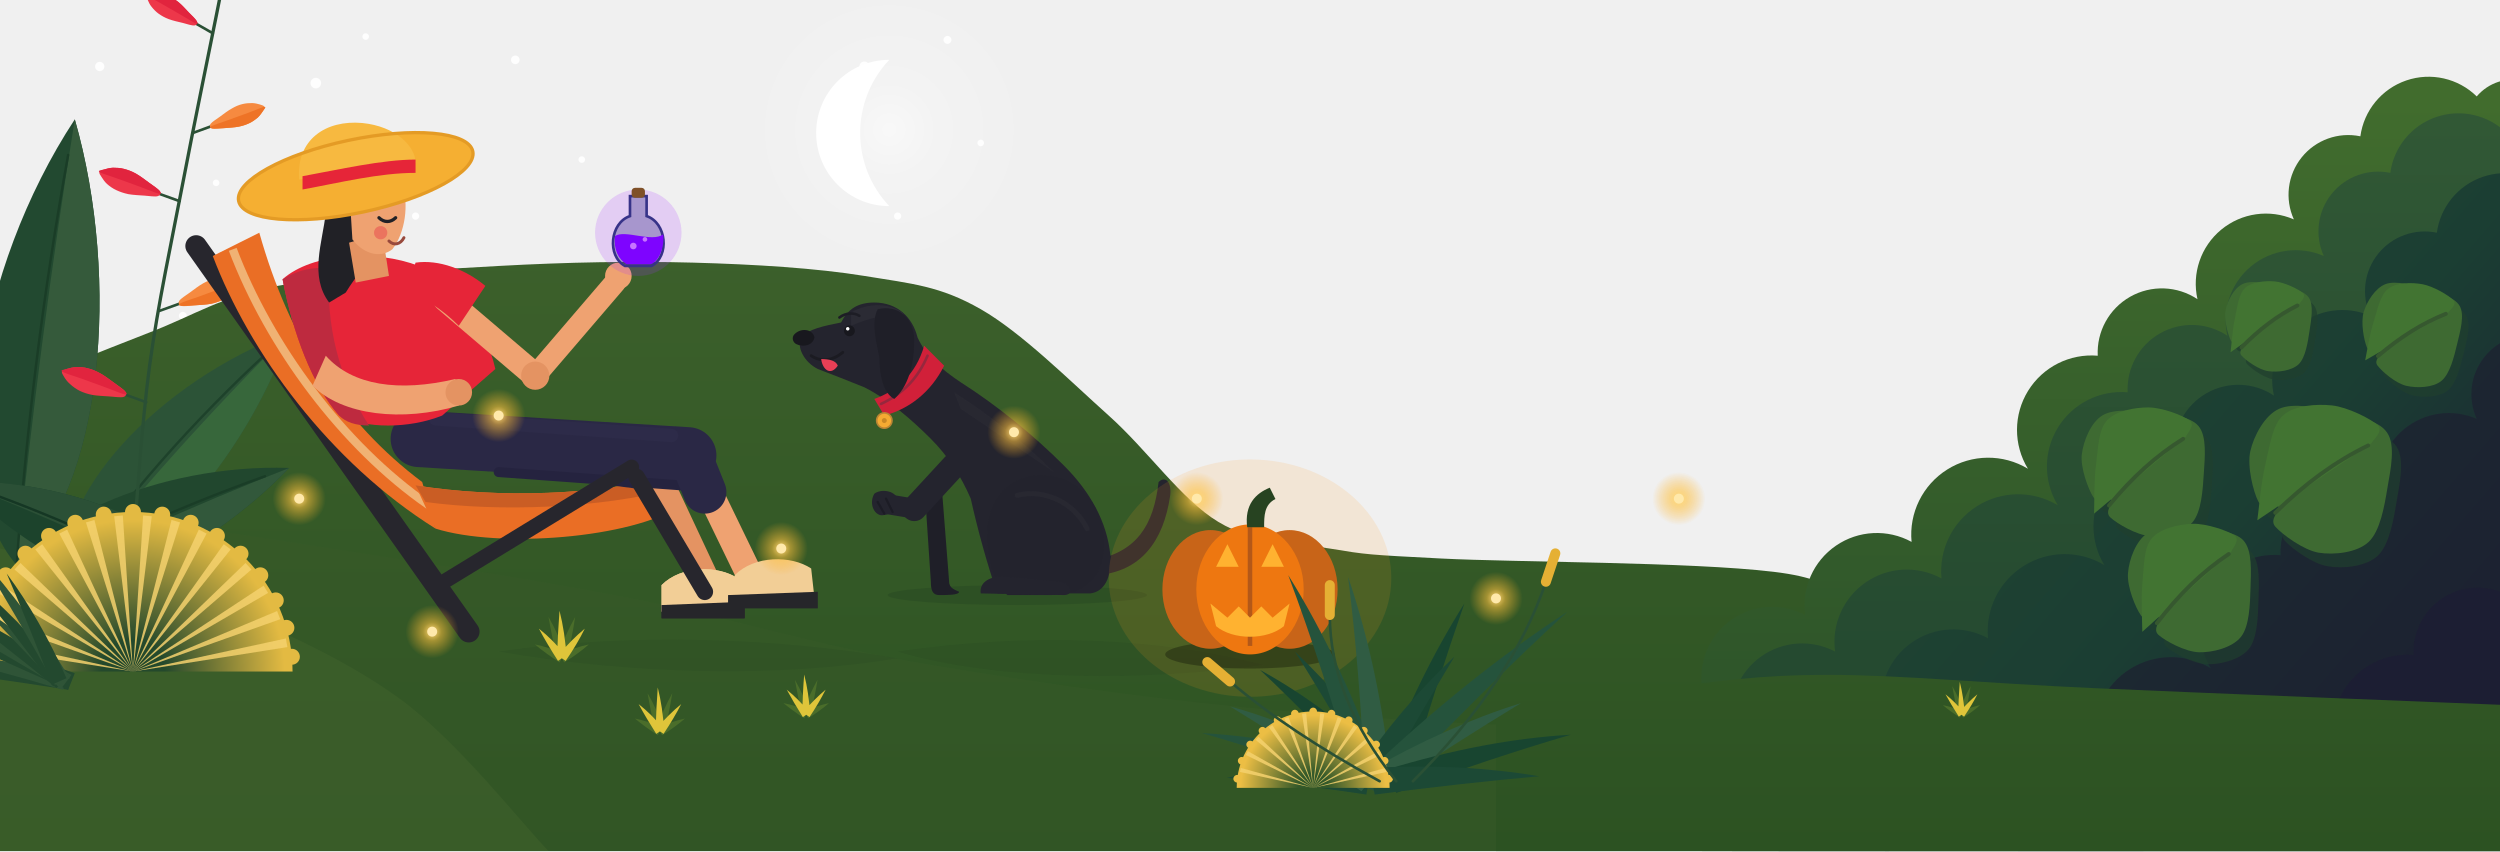
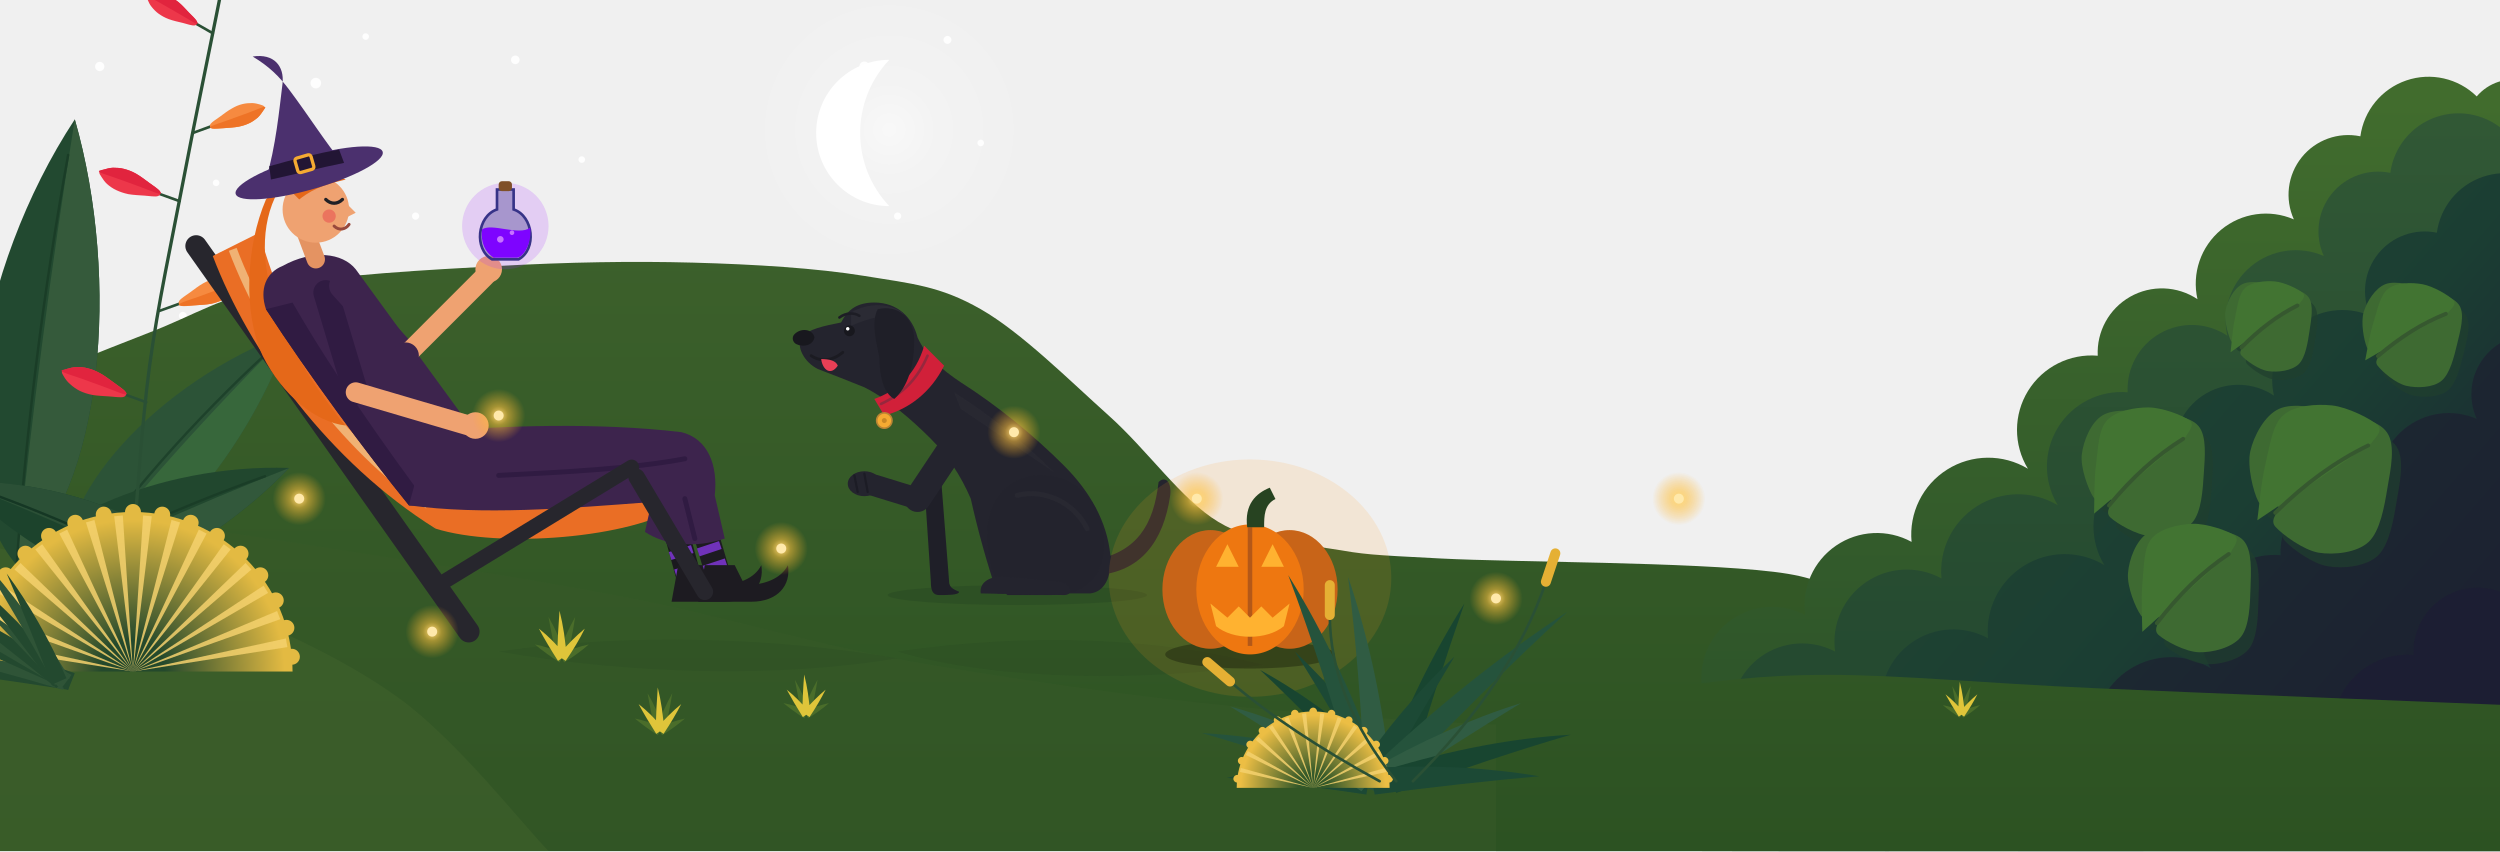
<svg xmlns="http://www.w3.org/2000/svg" viewBox="0 0 1504 512" width="1504" height="512" preserveAspectRatio="xMidYMid slice">
  <defs>
    <radialGradient id="wmoonglow" cx="0.5" cy="0.5" r="0.5">
      <stop offset="0" stop-color="#ffffff" stop-opacity="0.55" />
      <stop offset="0.35" stop-color="#ffffff" stop-opacity="0.2" />
      <stop offset="1" stop-color="#ffffff" stop-opacity="0" />
    </radialGradient>
    <linearGradient id="wg1" x1="0" y1="150" x2="0" y2="512" gradientUnits="userSpaceOnUse">
      <stop offset="0" stop-color="#3c602b" />
      <stop offset="1" stop-color="#2c5222" />
    </linearGradient>
    <linearGradient id="wb0" x1="0" y1="60" x2="0" y2="420" gradientUnits="userSpaceOnUse">
      <stop offset="0" stop-color="#416c2d" />
      <stop offset="1" stop-color="#2e552a" />
    </linearGradient>
    <linearGradient id="wb1" x1="0" y1="70" x2="0" y2="420" gradientUnits="userSpaceOnUse">
      <stop offset="0" stop-color="#315835" />
      <stop offset="1" stop-color="#244930" />
    </linearGradient>
    <linearGradient id="wb2" x1="1100" y1="100" x2="1504" y2="450" gradientUnits="userSpaceOnUse">
      <stop offset="0" stop-color="#244930" />
      <stop offset="0.6" stop-color="#1b3e33" />
      <stop offset="1" stop-color="#1c1d33" />
    </linearGradient>
    <radialGradient id="fn1" cx="80" cy="404" r="96" gradientUnits="userSpaceOnUse">
      <stop offset=".2" stop-color="#24492c" />
      <stop offset=".95" stop-color="#e3ba42" />
    </radialGradient>
    <radialGradient id="fn2" cx="790" cy="474" r="46" gradientUnits="userSpaceOnUse">
      <stop offset=".2" stop-color="#34592a" />
      <stop offset=".95" stop-color="#ecbe44" />
    </radialGradient>
    <radialGradient id="wfirefly" cx="0.5" cy="0.5" r="0.5">
      <stop offset="0" stop-color="#ffdd86" />
      <stop offset="0.35" stop-color="#ffc13e" stop-opacity="0.55" />
      <stop offset="1" stop-color="#ffaf21" stop-opacity="0" />
    </radialGradient>
  </defs>
  <g transform="translate(105-26)">
    <circle cx="430" cy="104" r="84" fill="url(#wmoonglow)" />
    <path d="M430 62A44 44 0 1 0 430 150A64 64 0 0 1 430 62Z" fill="#ffffff" />
  </g>
  <circle cx="60" cy="40" r="2.8" fill="#ffffff" opacity=".9">
    <animate attributeName="opacity" values=".25;1;.25" dur="2.4s" begin="-0.0s" repeatCount="indefinite" />
  </circle>
  <circle cx="130" cy="110" r="2" fill="#ffffff" opacity=".9" />
  <circle cx="190" cy="50" r="3.2" fill="#ffffff" opacity=".9">
    <animate attributeName="opacity" values=".25;1;.25" dur="3.8s" begin="-1.8s" repeatCount="indefinite" />
  </circle>
  <circle cx="250" cy="130" r="2.2" fill="#ffffff" opacity=".9" />
  <circle cx="310" cy="36" r="2.6" fill="#ffffff" opacity=".9">
    <animate attributeName="opacity" values=".25;1;.25" dur="2.4s" begin="-3.6s" repeatCount="indefinite" />
  </circle>
  <circle cx="350" cy="96" r="2" fill="#ffffff" opacity=".9" />
  <circle cx="520" cy="40" r="3" fill="#ffffff" opacity=".9">
    <animate attributeName="opacity" values=".25;1;.25" dur="3.8s" begin="-5.4s" repeatCount="indefinite" />
  </circle>
  <circle cx="540" cy="130" r="2.2" fill="#ffffff" opacity=".9" />
  <circle cx="110" cy="190" r="2.4" fill="#ffffff" opacity=".9">
    <animate attributeName="opacity" values=".25;1;.25" dur="2.4s" begin="-7.2s" repeatCount="indefinite" />
  </circle>
  <circle cx="220" cy="22" r="2" fill="#ffffff" opacity=".9" />
  <circle cx="500" cy="92" r="1.8" fill="#ffffff" opacity=".9">
    <animate attributeName="opacity" values=".25;1;.25" dur="3.8s" begin="-9.0s" repeatCount="indefinite" />
  </circle>
  <circle cx="40" cy="120" r="2.6" fill="#ffffff" opacity=".9" />
  <circle cx="570" cy="24" r="2.4" fill="#ffffff" opacity=".9">
    <animate attributeName="opacity" values=".25;1;.25" dur="2.4s" begin="-10.8s" repeatCount="indefinite" />
  </circle>
  <circle cx="300" cy="172" r="2" fill="#ffffff" opacity=".9" />
  <circle cx="160" cy="160" r="1.8" fill="#ffffff" opacity=".9">
    <animate attributeName="opacity" values=".25;1;.25" dur="3.8s" begin="-12.6s" repeatCount="indefinite" />
  </circle>
  <circle cx="590" cy="86" r="2" fill="#ffffff" opacity=".9" />
  <path d="M0 236C15 230 62.2 210.7 90 200C117.8 189.3 132 178.7 167 172C202 165.3 258.3 162.3 300 160C341.7 157.7 380.3 157 417 158C453.7 159 491.2 161.3 520 166C548.8 170.7 565.5 172 590 186C614.5 200 643.2 228.7 667 250C690.8 271.3 710.8 300.7 733 314C755.2 327.3 777.7 326.3 800 330C822.3 333.7 822.5 333.7 867 336C911.5 338.3 1017 338 1067 344C1117 350 1094.2 364 1167 372C1239.8 380 1447.8 388.7 1504 392L1504 512L0 512Z" fill="url(#wg1)" />
  <path d="M0 330C20 335 80 345 120 360C160 375 205 394.7 240 420C275 445.3 315 496.7 330 512L0 512Z" fill="#47672e" opacity="0.55" />
  <path d="M0 300C33.3 305 136.7 320 200 330C263.3 340 320 348.3 380 360C440 371.7 490 388.3 560 400C630 411.7 710 423.3 800 430C890 436.7 982.7 440 1100 440C1217.3 440 1436.7 431.7 1504 430L1504 512L0 512Z" fill="#375928" opacity="0.45" />
  <path d="M540 392C620 380 700 384 760 400C690 410 600 410 540 392Z" fill="#2d5023" opacity="0.6" />
  <path d="M300 392C380 380 470 384 540 396C470 408 380 406 300 392Z" fill="#2d5023" opacity="0.5" />
  <path d="M1024 512L1024 414A42.6 42.6 0 0 1 1086 370A43.5 43.5 0 0 1 1150 326A46.3 46.3 0 0 1 1220 282A44.8 44.8 0 0 1 1262 214A38.6 38.6 0 0 1 1322 180A42.2 42.2 0 0 1 1380 132A35.9 35.9 0 0 1 1420 82A41.4 41.4 0 0 1 1490 58A28.8 28.8 0 0 1 1540 70L1540 512Z" fill="url(#wb0)" opacity="1" />
  <path d="M1042 512L1042 436A42.6 42.6 0 0 1 1104 392A43.5 43.5 0 0 1 1168 348A46.3 46.3 0 0 1 1238 304A44.8 44.8 0 0 1 1280 236A38.6 38.6 0 0 1 1340 202A42.2 42.2 0 0 1 1398 154A35.9 35.9 0 0 1 1438 104A41.4 41.4 0 0 1 1508 80L1508 512Z" fill="url(#wb1)" opacity="1" />
  <path d="M1070 512L1070 472A42.6 42.6 0 0 1 1132 428A43.5 43.5 0 0 1 1196 384A46.3 46.3 0 0 1 1266 340A44.8 44.8 0 0 1 1308 272A38.6 38.6 0 0 1 1368 238A42.2 42.2 0 0 1 1426 190A35.9 35.9 0 0 1 1466 140A41.4 41.4 0 0 1 1536 116L1536 512Z" fill="url(#wb2)" opacity="1" />
  <path d="M1134 512L1134 534A42.6 42.6 0 0 1 1196 490A43.5 43.5 0 0 1 1260 446A46.3 46.3 0 0 1 1330 402A44.8 44.8 0 0 1 1372 334A38.6 38.6 0 0 1 1432 300A42.2 42.2 0 0 1 1490 252A35.9 35.9 0 0 1 1530 202L1530 512Z" fill="#1d1f31" opacity="0.7" />
  <path d="M1214 512L1214 594A42.6 42.6 0 0 1 1276 550A43.5 43.5 0 0 1 1340 506A46.3 46.3 0 0 1 1410 462A44.8 44.8 0 0 1 1452 394A38.6 38.6 0 0 1 1512 360L1512 512Z" fill="#1c1c33" opacity="0.7" />
  <path d="M1392.3 184C1389.1 179.4 1380.1 178 1373.5 176.6C1366.9 175.3 1357.7 173.5 1352.5 176C1347.3 178.5 1343.5 186 1342.3 191.6C1341.1 197.3 1343.7 206.6 1345.5 209.9C1347.3 213.2 1351.8 210.1 1352.8 211.6C1353.9 213.1 1349.4 216.3 1351.9 219.1C1354.5 221.9 1362.3 227.5 1368 228.3C1373.7 229.2 1382.1 228.2 1386.2 224.1C1390.4 220.1 1391.7 210.9 1392.8 204.2C1393.8 197.5 1395.5 188.6 1392.3 184Z" fill="#203e2d" opacity=".7" />
  <path d="M1388.9 178.9C1385.7 174.4 1376.8 172.9 1370.1 171.6C1363.5 170.3 1354.3 168.4 1349.1 170.9C1343.9 173.4 1340.1 180.9 1338.9 186.6C1337.8 192.3 1340.4 201.5 1342.1 204.9C1343.9 208.2 1348.4 205 1349.5 206.6C1350.6 208.1 1346 211.3 1348.6 214C1351.1 216.8 1358.9 222.5 1364.6 223.3C1370.3 224.1 1378.7 223.1 1382.9 219.1C1387 215.1 1388.4 205.8 1389.4 199.1C1390.4 192.4 1392.1 183.5 1388.9 178.9Z" fill="#3e6a32" />
  <path d="M1341.9 211.9C1342.4 208.4 1343.1 197.7 1344.6 191.2C1346 184.8 1346.7 176.9 1350.7 173.2C1354.7 169.6 1362.7 168.8 1368.5 169.3C1374.3 169.8 1382.9 174 1385.4 176.3C1387.8 178.6 1383.6 181.8 1383.2 183Z" fill="#427432" />
  <path d="M1382.1 183.8Q1364.4 192.7 1348.5 209" fill="none" stroke="#36582f" stroke-width="2.4" stroke-linecap="round" />
  <path d="M1483.6 189.8C1480.4 184.2 1470.3 181.7 1462.9 179.5C1455.4 177.3 1445.2 174.3 1439 176.7C1432.9 179 1427.7 187.2 1425.9 193.5C1424 199.8 1426 210.7 1427.7 214.6C1429.4 218.6 1434.8 215.4 1435.9 217.3C1437 219.1 1431.5 222.3 1434.1 225.7C1436.7 229.1 1445 236.3 1451.5 237.9C1457.9 239.4 1467.5 239 1472.6 234.9C1477.7 230.7 1480.2 220.3 1482.1 212.8C1483.9 205.3 1486.8 195.3 1483.6 189.8Z" fill="#203e2d" opacity=".7" />
  <path d="M1479.7 184C1476.5 178.5 1466.4 176 1459 173.8C1451.6 171.6 1441.4 168.6 1435.2 170.9C1429 173.2 1423.9 181.4 1422 187.7C1420.1 194.1 1422.2 204.9 1423.9 208.9C1425.5 212.8 1431 209.7 1432 211.5C1433.1 213.4 1427.7 216.5 1430.3 219.9C1432.9 223.4 1441.2 230.6 1447.6 232.1C1454 233.6 1463.7 233.3 1468.8 229.1C1473.9 224.9 1476.4 214.5 1478.2 207C1480 199.5 1482.9 189.5 1479.7 184Z" fill="#3e6a32" />
  <path d="M1422.9 216.8C1423.7 212.9 1425.6 200.7 1428 193.6C1430.3 186.4 1431.9 177.4 1436.8 173.7C1441.7 169.9 1450.9 169.8 1457.4 171C1463.9 172.2 1473.4 177.8 1475.9 180.6C1478.5 183.5 1473.3 186.8 1472.8 188Z" fill="#427432" />
  <path d="M1471.4 188.8Q1450.4 197.2 1430.6 214.2" fill="none" stroke="#36582f" stroke-width="2.4" stroke-linecap="round" />
  <path d="M1327.4 263.5C1322.3 257.4 1309.4 256.5 1299.8 255.4C1290.2 254.3 1276.9 252.8 1269.8 257C1262.7 261.2 1258.2 272.4 1257.2 280.6C1256.3 288.8 1261.2 301.7 1264.1 306.2C1267 310.7 1273 305.7 1274.7 307.7C1276.5 309.8 1270.4 314.8 1274.4 318.5C1278.3 322.1 1290.1 329.2 1298.4 329.7C1306.6 330.1 1318.4 327.6 1323.8 321.4C1329.2 315.1 1330 301.8 1330.6 292.2C1331.2 282.5 1332.6 269.6 1327.4 263.5Z" fill="#203e2d" opacity=".7" />
  <path d="M1322.6 256.3C1317.5 250.2 1304.6 249.3 1295 248.2C1285.4 247.1 1272.1 245.6 1265 249.8C1257.9 254 1253.4 265.2 1252.4 273.4C1251.5 281.6 1256.4 294.5 1259.3 299C1262.2 303.5 1268.2 298.5 1269.9 300.5C1271.7 302.6 1265.6 307.6 1269.6 311.3C1273.5 314.9 1285.3 322 1293.6 322.5C1301.8 322.9 1313.6 320.4 1319 314.2C1324.4 307.9 1325.2 294.6 1325.8 285C1326.4 275.3 1327.8 262.4 1322.6 256.3Z" fill="#3e6a32" />
  <path d="M1259.8 309C1260 304 1259.7 288.6 1261 279.3C1262.3 269.9 1262.3 258.6 1267.6 252.9C1272.8 247.2 1284.1 245.1 1292.4 245.1C1300.7 245.1 1313.5 250 1317.3 253C1321 255.9 1315.4 261.1 1315 262.7Z" fill="#427432" />
  <path d="M1313.4 264Q1289.4 278.9 1268.8 304.1" fill="none" stroke="#36582f" stroke-width="2.4" stroke-linecap="round" />
  <path d="M1441.7 268.6C1436.5 260.9 1421.8 258.4 1411 256C1400.1 253.6 1385.1 250.3 1376.5 254.2C1367.9 258.2 1361.4 270.5 1359.3 279.7C1357.2 289 1361.3 304.3 1364.1 309.8C1366.8 315.3 1374.3 310.3 1376.1 312.8C1377.8 315.3 1370.3 320.4 1374.3 325.1C1378.4 329.7 1391.1 339.2 1400.5 340.7C1409.8 342.3 1423.6 340.8 1430.5 334.3C1437.4 327.8 1440 312.7 1441.8 301.7C1443.7 290.8 1446.8 276.2 1441.7 268.6Z" fill="#203e2d" opacity=".7" />
  <path d="M1436.1 260.3C1431 252.6 1416.3 250.1 1405.4 247.7C1394.6 245.3 1379.6 242 1371 246C1362.4 249.9 1355.9 262.2 1353.8 271.4C1351.7 280.7 1355.7 296 1358.5 301.5C1361.3 307 1368.8 302 1370.5 304.5C1372.3 307.1 1364.8 312.1 1368.8 316.8C1372.9 321.4 1385.6 330.9 1394.9 332.5C1404.3 334 1418.1 332.5 1425 326C1431.9 319.5 1434.5 304.4 1436.3 293.4C1438.2 282.5 1441.3 267.9 1436.1 260.3Z" fill="#3e6a32" />
  <path d="M1358 313C1358.8 307.4 1360.3 289.7 1362.9 279.2C1365.5 268.6 1366.9 255.7 1373.6 249.8C1380.2 243.9 1393.4 242.9 1402.9 243.9C1412.3 244.9 1426.4 252 1430.4 255.8C1434.3 259.6 1427.2 264.9 1426.6 266.7Z" fill="#427432" />
  <path d="M1424.7 268Q1395.4 282.2 1368.8 308.5" fill="none" stroke="#36582f" stroke-width="2.4" stroke-linecap="round" />
  <path d="M1354.5 332.4C1349.2 326.5 1336.2 326 1326.6 325.3C1316.9 324.6 1303.6 323.5 1296.7 328C1289.8 332.4 1285.6 343.8 1285 352C1284.3 360.2 1289.6 372.9 1292.7 377.3C1295.8 381.8 1301.6 376.5 1303.4 378.5C1305.2 380.5 1299.3 385.7 1303.4 389.2C1307.5 392.8 1319.5 399.4 1327.8 399.6C1336 399.8 1347.8 396.8 1352.9 390.4C1358.1 384 1358.4 370.6 1358.7 361C1359 351.3 1359.9 338.4 1354.5 332.4Z" fill="#203e2d" opacity=".7" />
  <path d="M1349.7 325.2C1344.4 319.3 1331.4 318.8 1321.8 318.1C1312.1 317.4 1298.8 316.3 1291.9 320.8C1285 325.2 1280.8 336.6 1280.2 344.8C1279.5 353 1284.8 365.7 1287.9 370.1C1291 374.6 1296.8 369.3 1298.6 371.3C1300.4 373.3 1294.5 378.5 1298.6 382C1302.7 385.6 1314.7 392.2 1323 392.4C1331.2 392.6 1343 389.6 1348.1 383.2C1353.3 376.8 1353.6 363.4 1353.9 353.8C1354.2 344.1 1355.1 331.2 1349.7 325.2Z" fill="#3e6a32" />
  <path d="M1288.8 380.1C1288.8 375.1 1288 359.8 1288.9 350.4C1289.9 341 1289.5 329.6 1294.6 323.8C1299.6 317.9 1310.8 315.4 1319.1 315.1C1327.4 314.9 1340.4 319.3 1344.2 322.1C1348.1 324.9 1342.6 330.3 1342.3 331.9Z" fill="#427432" />
  <path d="M1340.8 333.3Q1317.3 349 1297.6 374.9" fill="none" stroke="#36582f" stroke-width="2.4" stroke-linecap="round" />
  <path d="M900 430C916.7 427.3 966.7 418 1000 414C1033.3 410 1056.7 406 1100 406C1143.3 406 1192.7 411 1260 414C1327.3 417 1463.3 422.3 1504 424L1504 512L900 512Z" fill="url(#wg1)" />
  <g class="an-sway" style="transform-origin:60px 360px;--a:1.2deg;--d:6.2s;--dl:-1s">
    <path d="M10 340C62.1 294.9 72.7 168.5 45 71.8C-14.5 162.4-34.3 288.2 10 340Z" fill="#224930" />
    <path d="M10 340C62.1 294.9 72.7 168.5 45 71.8Q23.5 205.6 10 340Z" fill="#355a3b" />
    <path d="M10 340Q18.7 216.1 41 93.2" fill="none" stroke="#1a3d27" stroke-width="1.5" stroke-linecap="round" />
    <path d="M40 350C92.2 342.6 150.9 268.9 174.4 199.9C94.9 229.7 30.3 299.3 40 350Z" fill="#2c5337" />
    <path d="M40 350C92.2 342.6 150.9 268.9 174.4 199.9Q102.3 271.5 40 350Z" fill="#37673b" />
    <path d="M40 350Q92.8 274.6 162.2 210.9" fill="none" stroke="#1e422b" stroke-width="1.5" stroke-linecap="round" />
    <path d="M0 360C46.7 372.5 126.2 331.5 174 281.5C95.8 278.9 13.1 314.3 0 360Z" fill="#21472e" />
    <path d="M0 360C46.7 372.5 126.2 331.5 174 281.5Q84.6 316.6 0 360Z" fill="#32583b" />
    <path d="M0 360Q75.7 316.3 159.4 286.5" fill="none" stroke="#1a3d27" stroke-width="1.5" stroke-linecap="round" />
    <path d="M130 360C117.9 319.7 44 287.9-25.7 289.7C17.4 334 88.5 370.6 130 360Z" fill="#1c432c" />
    <path d="M130 360C117.9 319.7 44 287.9-25.7 289.7Q54.3 321.2 130 360Z" fill="#2b5036" />
    <path d="M130 360Q62.3 320.9-12.6 294.3" fill="none" stroke="#153724" stroke-width="1.5" stroke-linecap="round" />
  </g>
  <g class="an-sway" style="transform-origin:80px 330px;--a:1.8deg;--d:5s;--dl:-2s">
    <path d="M80 330C81.7 311.7 85 256.7 90 220C95 183.3 103.3 145 110 110C116.7 75 125 35 130 10C135-15 138.3-31.7 140-40" fill="none" stroke="#2a5035" stroke-width="2" stroke-linecap="round" />
    <path d="M88 242L74.8 237.2" stroke="#2a5035" stroke-width="1.6" stroke-linecap="round" />
    <path d="M75.4 235.6C74.5 234.2 71.3 232.3 68.8 230.4C66.3 228.6 62.9 226 60.3 224.6C57.6 223.1 55.3 222.2 52.9 221.6C50.5 220.9 48 220.8 45.9 220.9C43.8 220.9 41.8 221.5 40.4 221.9C39 222.4 37.6 222.7 37.3 223.5C37 224.3 37.8 225.5 38.6 226.8C39.4 228.1 40.6 229.8 42.2 231.1C43.7 232.5 45.7 234 47.9 235.1C50.2 236.2 52.6 237 55.6 237.6C58.5 238.1 62.7 238.3 65.8 238.5C69 238.7 72.7 239.3 74.3 238.8C75.9 238.3 76.3 237 75.4 235.6Z" fill="#ed374a" />
    <path d="M75.4 235.6C74.4 234.5 71.3 232.3 68.8 230.4C66.3 228.6 62.9 226 60.3 224.6C57.6 223.1 55.3 222.2 52.9 221.6C50.5 220.9 48 220.8 45.9 220.9C43.8 220.9 41.8 221.5 40.4 221.9C39 222.4 35.9 222.6 37.3 223.5C38.6 224.5 44.1 226 48.5 227.6C52.9 229.2 59.2 231.5 63.6 233.1C68 234.7 72.9 236.8 74.8 237.2C76.8 237.6 76.4 236.7 75.4 235.6Z" fill="#e1243e" />
    <path d="M96 187L108.5 182.5" stroke="#2a5035" stroke-width="1.6" stroke-linecap="round" />
    <path d="M109.1 184C110.6 184.5 114.1 183.9 117 183.7C120 183.5 124 183.3 126.8 182.8C129.6 182.2 131.9 181.4 134 180.4C136.2 179.4 138.1 178 139.6 176.7C141 175.4 142.1 173.8 142.9 172.5C143.7 171.3 144.5 170.2 144.2 169.5C143.9 168.7 142.6 168.3 141.2 167.9C139.9 167.5 138 167 136 166.9C134 166.9 131.6 167 129.4 167.6C127.1 168.2 124.8 169 122.3 170.4C119.8 171.8 116.6 174.2 114.2 176C111.8 177.7 108.8 179.6 107.9 180.9C107.1 182.2 107.5 183.5 109.1 184Z" fill="#f68a40" />
    <path d="M109.1 184C110.5 184.2 114.1 183.9 117 183.7C120 183.5 124 183.3 126.8 182.8C129.6 182.2 131.9 181.4 134 180.4C136.2 179.4 138.1 178 139.6 176.7C141 175.4 142.1 173.8 142.9 172.5C143.7 171.3 145.8 169.3 144.2 169.5C142.6 169.6 137.7 171.8 133.5 173.4C129.3 174.9 123.4 177 119.2 178.6C115 180.1 110.2 181.5 108.5 182.5C106.8 183.4 107.6 183.8 109.1 184Z" fill="#ee7326" />
    <path d="M108 121L95.5 116.5" stroke="#2a5035" stroke-width="1.6" stroke-linecap="round" />
    <path d="M96.1 114.9C95.2 113.6 92.2 111.7 89.8 110C87.4 108.2 84.2 105.8 81.7 104.4C79.2 103 76.9 102.2 74.6 101.6C72.4 101 70 100.9 68 100.9C66 101 64.1 101.5 62.8 101.9C61.4 102.3 60.1 102.7 59.8 103.5C59.5 104.2 60.3 105.3 61.1 106.5C61.9 107.8 63 109.4 64.4 110.7C65.9 112 67.8 113.4 70 114.4C72.1 115.4 74.4 116.2 77.2 116.8C80 117.3 84 117.5 87 117.7C89.9 117.9 93.4 118.5 94.9 118C96.5 117.5 96.9 116.2 96.1 114.9Z" fill="#ed374a" />
    <path d="M96.1 114.9C95.1 113.8 92.2 111.7 89.8 110C87.4 108.2 84.2 105.8 81.7 104.4C79.2 103 76.9 102.2 74.6 101.6C72.4 101 70 100.9 68 100.9C66 101 64.1 101.5 62.8 101.9C61.4 102.3 58.5 102.5 59.8 103.5C61.1 104.4 66.3 105.8 70.5 107.4C74.7 108.9 80.6 111 84.8 112.6C89 114.1 93.6 116.1 95.5 116.5C97.4 116.8 97 116 96.1 114.9Z" fill="#e1243e" />
    <path d="M116 80L127.2 75.9" stroke="#2a5035" stroke-width="1.6" stroke-linecap="round" />
    <path d="M127.7 77.3C129 77.7 132.2 77.2 134.8 77.1C137.5 76.9 141 76.7 143.6 76.2C146.1 75.7 148.1 75 150 74.1C151.9 73.2 153.7 71.9 155 70.8C156.3 69.6 157.3 68.1 158 67.1C158.7 66 159.4 65 159.1 64.3C158.9 63.6 157.7 63.3 156.5 62.9C155.2 62.5 153.6 62.1 151.8 62C150 62 147.9 62.1 145.9 62.6C143.8 63.1 141.8 63.9 139.6 65.2C137.3 66.4 134.5 68.6 132.3 70.2C130.2 71.7 127.5 73.4 126.7 74.5C125.9 75.7 126.3 76.9 127.7 77.3Z" fill="#f68a40" />
    <path d="M127.7 77.3C129 77.5 132.2 77.2 134.8 77.1C137.5 76.9 141 76.7 143.6 76.2C146.1 75.7 148.1 75 150 74.1C151.9 73.2 153.7 71.9 155 70.8C156.3 69.6 157.3 68.1 158 67.1C158.7 66 160.5 64.2 159.1 64.3C157.7 64.4 153.3 66.4 149.5 67.8C145.8 69.1 140.5 71.1 136.8 72.4C133 73.8 128.7 75.1 127.2 75.9C125.7 76.7 126.4 77.1 127.7 77.3Z" fill="#ee7326" />
    <path d="M128 20L117.7 14.1" stroke="#2a5035" stroke-width="1.6" stroke-linecap="round" />
    <path d="M118.4 12.8C117.9 11.5 115.5 9.4 113.6 7.5C111.8 5.6 109.4 2.9 107.4 1.3C105.4-.3 103.5-1.4 101.6-2.3C99.7-3.2 97.6-3.7 95.9-3.9C94.1-4.2 92.4-4 91.1-3.8C89.8-3.7 88.6-3.6 88.2-2.9C87.9-2.3 88.4-1.2 88.9-0C89.4 1.2 90.1 2.8 91.2 4.1C92.3 5.5 93.8 7.1 95.5 8.3C97.2 9.5 99.1 10.6 101.5 11.5C103.9 12.4 107.4 13.2 110 13.8C112.5 14.5 115.6 15.5 117 15.3C118.4 15.1 119 14.1 118.4 12.8Z" fill="#ed374a" />
    <path d="M118.4 12.8C117.8 11.7 115.5 9.4 113.6 7.5C111.8 5.6 109.4 2.9 107.4 1.3C105.4-.3 103.5-1.4 101.6-2.3C99.7-3.2 97.6-3.7 95.9-3.9C94.1-4.2 92.4-4 91.1-3.8C89.8-3.7 87.3-3.9 88.2-2.9C89.2-2 93.6 .2 97.1 2.2C100.5 4.1 105.4 7 108.9 9C112.3 10.9 116.1 13.4 117.7 14.1C119.3 14.7 119.1 13.9 118.4 12.8Z" fill="#e1243e" />
    <path d="M133-5L141-11.7" stroke="#2a5035" stroke-width="1.6" stroke-linecap="round" />
    <path d="M141.9-10.8C143.1-10.8 145.6-12.2 147.7-13.1C149.9-14.1 152.8-15.3 154.7-16.5C156.7-17.6 158.2-18.8 159.5-20.1C160.8-21.5 161.8-23 162.5-24.4C163.3-25.8 163.6-27.3 163.9-28.4C164.1-29.5 164.4-30.5 164-31C163.6-31.5 162.5-31.4 161.4-31.4C160.3-31.3 158.7-31.2 157.3-30.7C155.8-30.2 154-29.5 152.5-28.4C151-27.4 149.5-26.1 148.1-24.4C146.6-22.7 144.9-20 143.6-18.1C142.3-16.1 140.5-14 140.2-12.7C139.9-11.5 140.6-10.7 141.9-10.8Z" fill="#ed374a" />
    <path d="M141.9-10.8C143-11 145.6-12.2 147.7-13.1C149.9-14.1 152.8-15.3 154.7-16.5C156.7-17.6 158.2-18.8 159.5-20.1C160.8-21.5 161.8-23 162.5-24.4C163.3-25.8 163.6-27.3 163.9-28.4C164.1-29.5 165.2-31.6 164-31C162.9-30.5 159.8-27.5 157.1-25.2C154.4-23 150.6-19.8 147.9-17.5C145.3-15.3 142.1-12.9 141-11.7C140-10.6 140.8-10.5 141.9-10.8Z" fill="#e1243e" />
    <path d="M138-30L136.3-39.7" stroke="#2a5035" stroke-width="1.6" stroke-linecap="round" />
    <path d="M137.5-39.9C138-40.9 138.1-43.5 138.3-45.7C138.5-47.9 138.9-50.8 138.9-52.9C138.8-55 138.6-56.8 138.1-58.4C137.6-60.1 136.8-61.7 136.1-62.9C135.3-64.2 134.3-65.2 133.5-65.9C132.7-66.6 132-67.3 131.4-67.2C130.8-67.1 130.4-66.2 129.9-65.3C129.5-64.3 128.8-63 128.5-61.6C128.2-60.2 128-58.4 128.2-56.7C128.3-55 128.6-53.2 129.3-51.2C130-49.2 131.4-46.6 132.3-44.6C133.3-42.7 134.3-40.2 135.1-39.4C136-38.6 137-38.8 137.5-39.9Z" fill="#f68a40" />
    <path d="M137.5-39.9C137.8-40.9 138.1-43.5 138.3-45.7C138.5-47.9 138.9-50.8 138.9-52.9C138.8-55 138.6-56.8 138.1-58.4C137.6-60.1 136.8-61.7 136.1-62.9C135.3-64.2 134.3-65.2 133.5-65.9C132.7-66.6 131.5-68.4 131.4-67.2C131.3-66.1 132.3-62.2 132.9-59C133.5-55.7 134.3-51.1 134.8-47.9C135.4-44.7 135.9-41 136.3-39.7C136.7-38.3 137.2-38.9 137.5-39.9Z" fill="#ee7326" />
  </g>
  <g class="an-sway" style="transform-origin:80px 404px;--a:1.4deg;--d:4.6s;--dl:-0.6s">
    <path d="M-16 404A96 96 0 0 1 176 404Z" fill="url(#fn1)" />
    <path d="M80 404L-12.9 389.3L-12 384.1ZM80 404L-8.6 372.5L-6.7 367.6ZM80 404L-1.3 356.7L1.4 352.3ZM80 404L8.7 342.6L12.3 338.7ZM80 404L21.2 330.5L25.4 327.4ZM80 404L35.7 321L40.4 318.6ZM80 404L51.7 314.3L56.8 312.8ZM80 404L68.7 310.6L73.9 310.1ZM80 404L86.1 310.1L91.3 310.6ZM80 404L103.2 312.8L108.3 314.3ZM80 404L119.6 318.6L124.3 321ZM80 404L134.6 327.4L138.8 330.5ZM80 404L147.7 338.7L151.3 342.6ZM80 404L158.6 352.3L161.3 356.7ZM80 404L166.7 367.6L168.6 372.5ZM80 404L172 384.1L172.9 389.3Z" fill="#f4d16d" opacity=".85" />
    <path d="M-15.6 395.1m-4.8 0a4.8 4.8 0 1 0 9.6 0a4.8 4.8 0 1 0-9.6 0ZM-12.3 377.7m-4.8 0a4.8 4.8 0 1 0 9.6 0a4.8 4.8 0 1 0-9.6 0ZM-5.9 361.2m-4.8 0a4.8 4.8 0 1 0 9.6 0a4.8 4.8 0 1 0-9.6 0ZM3.4 346.1m-4.8 0a4.8 4.8 0 1 0 9.6 0a4.8 4.8 0 1 0-9.6 0ZM15.3 333.1m-4.8 0a4.8 4.8 0 1 0 9.6 0a4.8 4.8 0 1 0-9.6 0ZM29.5 322.4m-4.8 0a4.8 4.8 0 1 0 9.6 0a4.8 4.8 0 1 0-9.6 0ZM45.3 314.5m-4.8 0a4.8 4.8 0 1 0 9.6 0a4.8 4.8 0 1 0-9.6 0ZM62.4 309.6m-4.8 0a4.8 4.8 0 1 0 9.6 0a4.8 4.8 0 1 0-9.6 0ZM80 308m-4.8 0a4.8 4.8 0 1 0 9.6 0a4.8 4.8 0 1 0-9.6 0ZM97.6 309.6m-4.8 0a4.8 4.8 0 1 0 9.6 0a4.8 4.8 0 1 0-9.6 0ZM114.7 314.5m-4.8 0a4.8 4.8 0 1 0 9.6 0a4.8 4.8 0 1 0-9.6 0ZM130.5 322.4m-4.8 0a4.8 4.8 0 1 0 9.6 0a4.8 4.8 0 1 0-9.6 0ZM144.7 333.1m-4.8 0a4.8 4.8 0 1 0 9.6 0a4.8 4.8 0 1 0-9.6 0ZM156.6 346.1m-4.8 0a4.8 4.8 0 1 0 9.6 0a4.8 4.8 0 1 0-9.6 0ZM165.9 361.2m-4.8 0a4.8 4.8 0 1 0 9.6 0a4.8 4.8 0 1 0-9.6 0ZM172.3 377.7m-4.8 0a4.8 4.8 0 1 0 9.6 0a4.8 4.8 0 1 0-9.6 0ZM175.6 395.1m-4.8 0a4.8 4.8 0 1 0 9.6 0a4.8 4.8 0 1 0-9.6 0Z" fill="#e3ba42" />
  </g>
  <g class="an-sway" style="transform-origin:40px 410px;--a:2deg;--d:3.8s;--dl:-1.4s">
    <path d="M43 405Q5 402-28 405Q3 409 41 415Z" fill="#23492f" />
    <path d="M41 405Q-4 395-43 393Q-6 402 38 415Z" fill="#2f5437" />
    <path d="M45 405Q8 392-24 386Q5 399 41 415Z" fill="#23492f" />
    <path d="M43 406Q-1 382-40 369Q-5 389 37 414Z" fill="#2f5437" />
    <path d="M41 406Q5 380-29 365Q0 386 34 414Z" fill="#23492f" />
    <path d="M42 407Q16 383-9 367Q11 388 35 413Z" fill="#2f5437" />
    <path d="M40 407Q11 372-19 347Q5 376 32 413Z" fill="#23492f" />
    <path d="M42 408Q16 366-12 335Q9 369 33 412Z" fill="#2f5437" />
    <path d="M40 408Q24 372 4 345Q17 375 31 412Z" fill="#23492f" />
  </g>
  <path d="M118 148L282 380" stroke="#27262d" stroke-width="13" stroke-linecap="round" />
  <path d="M282 268L402 280" stroke="#27262d" stroke-width="10" stroke-linecap="round" />
  <path d="M128 154C150 212 198 278 262 318L254 290C206 254 174 204 156 140Z" fill="#ea6e25" />
  <path d="M140 150C162 208 206 268 258 304" fill="none" stroke="#f2ce96" stroke-width="5" opacity="0.7" />
  <path d="M250 292C300 300 360 298 404 286L410 304C380 324 300 330 262 318Z" fill="#ea6e25" />
  <path d="M250 292C300 300 360 298 404 286L406 294C360 306 300 308 256 302Z" fill="#ca5d24" />
  <g>
-     <path d="M252 262L392 280" stroke="#25233f" stroke-width="30" stroke-linecap="round" />
-     <path d="M394 282L424 346" stroke="#e49362" stroke-width="15" stroke-linecap="round" />
-     <path d="M398 352C410 340 432 340 444 348L446 366L398 368Z" fill="#f2ce96" />
-     <path d="M398 364L448 362L448 372L398 372Z" fill="#26262a" />
-     <path d="M398 352C410 340 432 340 444 348L446 366L398 368Z" fill="#f2ce96" />
-     <path d="M398 364L448 362L448 372L398 372Z" fill="#26262a" />
-     <path d="M252 264L414 274" stroke="#2a2845" stroke-width="34" stroke-linecap="round" />
-     <path d="M262 252L404 262" stroke="#2f2d4b" stroke-width="8" opacity=".6" stroke-linecap="round" />
-     <path d="M300 284L410 292" stroke="#25233f" stroke-width="6" stroke-linecap="round" />
-     <path d="M418 278L450 344" stroke="#efa271" stroke-width="16" stroke-linecap="round" />
-     <path d="M416 276L424 296" stroke="#2a2845" stroke-width="26" stroke-linecap="round" />
-     <g transform="translate(-52 20)">
-       <path d="M494 326C506 314 528 314 540 322L542 340L494 342Z" fill="#f2ce96" />
-       <path d="M490 338L544 336L544 346L490 346Z" fill="#26262a" />
-     </g>
-     <path d="M170 168C188 152 226 150 252 160C276 170 292 196 298 222L266 250C246 258 220 258 204 250C188 232 176 200 170 168Z" fill="#e62538" />
-     <path d="M170 168C180 162 190 160 198 162C196 196 204 228 222 256C214 256 208 254 204 250C188 232 176 200 170 168Z" fill="#be2a3f" />
-     <path d="M268 180L322 226" stroke="#efa271" stroke-width="15" stroke-linecap="round" />
-     <path d="M322 226L370 170" stroke="#efa271" stroke-width="13" stroke-linecap="round" />
-     <circle cx="322" cy="226" r="8.5" fill="#e49362" />
-     <circle cx="372" cy="166" r="8" fill="#efa271" />
-     <path d="M250 158C264 156 280 162 292 172L276 196C266 186 254 178 244 176Z" fill="#e62538" />
-     <circle cx="384" cy="140" r="26" fill="#a42aff" opacity=".18" />
-     <path d="M379 118H389L389 130C401 134 403 154 392 160H376C365 154 367 134 379 130Z" fill="#373388" fill-opacity=".35" stroke="#373388" stroke-width="1.6" />
-     <path d="M370 142C376 138 392 146 399 141C400 152 394 159 391 159H377C372 156 369 150 370 142Z" fill="#7e04ff" />
-     <rect x="380" y="113" width="8" height="6" rx="2" fill="#7f5028" />
-     <circle cx="381" cy="148" r="2" fill="#c774ff" />
-     <circle cx="388" cy="144" r="1.4" fill="#c774ff" />
-     <path d="M196 214C212 232 240 236 274 228L276 244C242 254 206 250 188 232Z" fill="#efa271" />
-     <circle cx="276" cy="236" r="8" fill="#e49362" />
-     <path d="M196 128C194 108 206 96 224 96L232 140C226 152 214 166 208 176L198 182C186 166 194 146 196 128Z" fill="#212126" />
-     <path d="M210 146L230 140L234 166L214 170Z" fill="#e49362" />
-     <path d="M210 112C216 100 236 98 242 112C246 122 244 140 236 150C228 156 218 152 212 144Z" fill="#efa271" />
-     <path d="M228 131C231 134 235 134 238 131" fill="none" stroke="#212126" stroke-width="2" stroke-linecap="round" />
-     <circle cx="229" cy="140" r="4" fill="#e84e4e" opacity=".55" />
-     <path d="M234 145C237 148 241 147 243 143" fill="none" stroke="#98493c" stroke-width="1.8" stroke-linecap="round" />
-     <path d="M196 118C212 116 232 108 244 100" fill="none" stroke="#212126" stroke-width="7" stroke-linecap="round" />
-     <ellipse cx="214" cy="106" rx="72" ry="22" fill="#f5af32" transform="rotate(-12 214 106)" />
-     <path d="M180 108C178 84 196 72 218 74C238 76 250 88 250 98Z" fill="#f7b940" />
-     <path d="M182 106C204 102 230 96 250 96L250 104C228 104 204 110 182 114Z" fill="#e62538" />
-     <ellipse cx="214" cy="106" rx="72" ry="22" fill="none" stroke="#e49b25" stroke-width="2" transform="rotate(-12 214 106)" />
+     <path d="M396 280L414 346" stroke="#1a191e" stroke-width="15" stroke-linecap="round" />
+     <path d="M396 288L414 346" stroke="#7032ba" stroke-width="14" stroke-dasharray="5 6" />
+     <path transform="translate(-16 0)" d="M424 340L442 340L448 352C460 352 470 348 474 340C476 352 468 362 452 362L420 362Z" fill="#1d1b21" />
+     <path d="M172 108C158 126 156 152 164 178C172 206 188 232 208 256C190 254 170 238 158 214C146 188 148 148 160 120Z" fill="#e56819" />
+     <path d="M170 160C188 150 206 152 214 162L284 258C290 276 284 294 268 304L246 304C220 272 186 226 160 186C156 174 160 164 170 160Z" fill="#3d244d" />
+     <path d="M160 186C186 226 220 272 246 304L258 304C234 272 200 224 176 182Z" fill="#301b42" />
+     <path d="M412 278L432 346" stroke="#1d1b21" stroke-width="15" stroke-linecap="round" />
+     <path d="M412 286L432 346" stroke="#7032ba" stroke-width="14" stroke-dasharray="5 6" />
+     <path transform="translate(0 0)" d="M424 340L442 340L448 352C460 352 470 348 474 340C476 352 468 362 452 362L420 362Z" fill="#1d1b21" />
+     <path d="M258 260C300 256 360 254 410 260C426 264 432 280 430 298L436 324C418 330 400 328 388 320L392 302C340 306 290 310 246 304Z" fill="#3d244d" />
+     <path d="M300 286C340 284 380 282 412 276" fill="none" stroke="#301b42" stroke-width="3" stroke-linecap="round" />
+     <path d="M412 300L418 324" fill="none" stroke="#301b42" stroke-width="3" stroke-linecap="round" />
+     <path d="M196 176L214 236" stroke="#301b42" stroke-width="15" stroke-linecap="round" />
+     <path d="M214 236L282 256" stroke="#efa271" stroke-width="12" stroke-linecap="round" />
+     <circle cx="286" cy="256" r="8" fill="#efa271" />
+     <path d="M206 172L244 214" stroke="#3d244d" stroke-width="16" stroke-linecap="round" />
+     <path d="M244 214L292 166" stroke="#efa271" stroke-width="12" stroke-linecap="round" />
+     <circle cx="244" cy="214" r="8" fill="#3d244d" />
+     <circle cx="294" cy="162" r="8" fill="#efa271" />
+     <circle cx="304" cy="136" r="26" fill="#a42aff" opacity=".18" />
+     <path d="M299 114H309L309 126C321 130 323 150 312 156H296C285 150 287 130 299 126Z" fill="#373388" fill-opacity=".35" stroke="#373388" stroke-width="1.6" />
+     <path d="M290 138C296 134 312 142 319 137C320 148 314 155 311 155H297C292 152 289 146 290 138Z" fill="#7e04ff" />
+     <rect x="300" y="109" width="8" height="6" rx="2" fill="#7f5028" />
+     <circle cx="301" cy="144" r="2" fill="#c774ff" />
+     <circle cx="308" cy="140" r="1.4" fill="#c774ff" />
+     <path d="M184 140L190 156" stroke="#e49362" stroke-width="11" stroke-linecap="round" />
+     <circle cx="190" cy="126" r="20" fill="#efa271" />
+     <path d="M206 120L214 128L206 132Z" fill="#efa271" />
+     <path d="M196 120C199 123 203 123 206 120" fill="none" stroke="#212126" stroke-width="2" stroke-linecap="round" />
+     <circle cx="198" cy="130" r="4" fill="#e84e4e" opacity=".55" />
+     <path d="M201 136C204 139 208 138 210 135" fill="none" stroke="#98493c" stroke-width="1.8" stroke-linecap="round" />
+     <path d="M172 112C178 104 196 102 208 108C200 110 190 112 180 120Z" fill="#e56819" />
+     <ellipse cx="186" cy="104" rx="46" ry="10" fill="#4b306e" transform="rotate(-16 186 104)" />
+     <path d="M160 108C166 88 168 66 170 50C171 40 165 32 152 34C162 40 168 46 174 54C186 70 196 86 206 98Z" fill="#4b306e" />
+     <path d="M162 100C176 96 192 92 204 90L207 98C192 101 177 105 163 108Z" fill="#221534" />
+     <rect x="178" y="94" width="10" height="9" rx="1.5" fill="none" stroke="#f5aa32" stroke-width="2" transform="rotate(-16 183 98)" />
  </g>
  <path d="M267 350L380 281" stroke="#27262d" stroke-width="9" stroke-linecap="round" />
  <path d="M383 287L424 356" stroke="#27262d" stroke-width="10" stroke-linecap="round" />
  <g class="dog">
    <ellipse cx="612" cy="358" rx="78" ry="6" fill="#22431f" opacity=".35" />
    <g class="an-sway" style="transform-origin:662px 342px;--a:8deg;--d:1.05s;--dl:0s">
      <path d="M660 346C686 344 700 326 704 298C705 290 701 286 697 290C694 316 684 332 658 337Z" fill="#24242e" />
    </g>
    <path d="M566 286L571 350C571 354 575 355 577 356C577 358 570 358 565 358C561 358 560 355 560 350L556 290Z" fill="#1f1f28" />
    <path d="M482 203C486 198 496 196 506 194C510 186 516 182 526 182C540 182 549 191 552 203C557 214 566 222 578 230C600 244 622 262 640 280C656 296 666 314 668 334C669 348 664 356 656 357L600 357C594 340 588 318 584 300C578 286 570 274 560 264C548 252 534 240 520 233C510 229 500 225 492 222C484 218 479 209 482 203Z" fill="#24242e" />
    <path d="M594 326C592 300 608 284 630 286C652 288 666 308 664 332C662 350 650 358 632 358L606 358C598 350 595 340 594 326Z" fill="#23232d" />
    <path d="M590 357C589 350 596 346 606 347L638 350C645 352 646 358 640 358Z" fill="#24242e" />
    <path d="M612 298C628 294 646 302 654 318" fill="none" stroke="#2b2b34" stroke-width="3" stroke-linecap="round" opacity=".6" />
-     <g class="an-sway" style="transform-origin:574px 278px;--a:5deg;--d:1.7s;--dl:-0.4s">
-       <path d="M574 280L550 306" stroke="#24242e" stroke-width="15" stroke-linecap="round" />
-       <path d="M550 306L532 303" stroke="#24242e" stroke-width="12" stroke-linecap="round" />
-       <path d="M526 297C530 294 538 295 540 300C541 306 536 310 530 310C525 309 523 302 526 297Z" fill="#24242e" />
-       <path d="M528 302L532 309M533 300L537 308" stroke="#1c1c25" stroke-width="1.4" stroke-linecap="round" />
+     <g class="an-sway" style="transform-origin:572px 270px;--a:5deg;--d:1.7s;--dl:-0.4s">
+       <path d="M572 270L552 300" stroke="#24242e" stroke-width="16" stroke-linecap="round" />
+       <path d="M552 300L526 292" stroke="#24242e" stroke-width="13" stroke-linecap="round" />
+       <ellipse cx="520" cy="291" rx="10" ry="7.5" fill="#24242e" />
+       <path d="M514 286L516 296M520 285L522 296" stroke="#1c1c25" stroke-width="1.4" stroke-linecap="round" />
    </g>
    <path d="M512 188C522 182 536 182 544 189C534 189 523 191 512 196Z" fill="#2b2b34" />
    <path d="M574 236C596 250 616 266 634 284C616 272 596 258 578 246Z" fill="#2b2b34" opacity=".6" />
    <path d="M556 208L568 220C560 236 547 246 532 250L526 240C540 235 551 225 556 208Z" fill="#d12039" />
    <path d="M558 214C552 228 543 237 530 243" fill="none" stroke="#97273d" stroke-width="1.6" stroke-linecap="round" />
    <circle cx="532" cy="253" r="4.6" fill="#f5aa32" stroke="#bb8533" stroke-width="1" />
    <circle cx="532" cy="253" r="1.5" fill="#ca8824" />
    <g class="an-sway" style="transform-origin:531px 189px;--a:5deg;--d:2.6s;--dl:-1s">
      <path d="M528 186C541 183 550 192 550 205C550 220 546 233 538 240C532 237 529 227 529 215C527 205 524 194 528 186Z" fill="#1f1f28" />
    </g>
    <path d="M478 201C482 197 489 198 490 203C489 208 483 209 479 207C477 206 476 203 478 201Z" fill="#18181e" />
    <circle cx="511" cy="199" r="3.3" fill="#18181e" />
    <circle cx="510" cy="197.8" r="1.05" fill="#fff" />
    <path d="M505 191C509 188 514 188 517 190" fill="none" stroke="#1d1d25" stroke-width="1.6" stroke-linecap="round" />
    <path d="M488 214C494 218 501 217 507 212" fill="none" stroke="#1b1b22" stroke-width="1.8" stroke-linecap="round" />
    <path d="M494 216C495 223 500 226 504 220C503 217 499 216 494 216Z" fill="#e93f56" />
  </g>
  <g transform="translate(752 392) scale(1.7) translate(-752-392)">
    <ellipse cx="752" cy="366" rx="50" ry="42" fill="#ff9821" opacity=".13" />
    <ellipse cx="752" cy="393" rx="30" ry="5" fill="#000" opacity=".3" />
    <ellipse cx="738" cy="370" rx="17" ry="21" fill="#c86418" />
    <ellipse cx="766" cy="370" rx="17" ry="21" fill="#c86418" />
    <ellipse cx="752" cy="370" rx="19" ry="23" fill="#ee7710" />
    <path d="M752 348V390" stroke="#b45818" stroke-width="1.6" fill="none" />
    <path d="M751 348C750 340 754 336 759 334L761 338C757 340 757 344 757 348Z" fill="#274321" />
    <path d="M740 362L748 362L744 354Z" fill="#ffb230" />
    <path d="M764 362L756 362L760 354Z" fill="#ffb230" />
    <path d="M738 375L744 380L748 376L752 380L756 376L760 380L766 375L764 383C758 388 746 388 740 383Z" fill="#ffb230" />
  </g>
  <path d="M339.4 393.5Q330.3 389.3 321.8 387.7Q328.2 393 336.6 398.5ZM340.8 395.3Q336.1 381.7 330 371.2Q332 382.8 335.2 396.7ZM340.8 396.7Q344.3 382.9 346 371.2Q340.1 381.8 335.2 395.3ZM339.4 398.5Q348 393.2 354.2 387.7Q345.8 389.5 336.6 393.5Z" fill="#4a6d2a" />
  <path d="M340.3 394.4Q332.5 384.7 324.2 378.2Q329 387.2 335.7 397.6ZM340.9 396Q339.9 380.3 336.6 367.4Q335.6 380.3 335.1 396ZM340.3 397.6Q347.3 387.4 351.8 378.2Q343.7 384.9 335.7 394.4Z" fill="#dfc53a" />
  <path d="M398.3 437.7Q389.9 433.8 382 432.3Q387.9 437.2 395.7 442.3ZM399.6 439.3Q395.3 426.8 389.6 417.1Q391.4 427.8 394.4 440.7ZM399.6 440.7Q402.8 427.9 404.4 417.1Q399 426.9 394.4 439.3ZM398.3 442.3Q406.2 437.4 412 432.3Q404.2 434 395.7 437.7Z" fill="#4a6d2a" />
  <path d="M399.2 438.5Q391.9 429.6 384.2 423.6Q388.7 431.9 394.8 441.5ZM399.6 440Q398.7 425.5 395.7 413.6Q394.8 425.5 394.4 440ZM399.2 441.5Q405.5 432 409.8 423.6Q402.3 429.7 394.8 438.5Z" fill="#dfc53a" />
  <path d="M486.2 427.9Q478.5 424.3 471.3 423Q476.7 427.4 483.8 432.1ZM487.3 429.4Q483.4 417.9 478.2 409Q479.9 418.8 482.7 430.6ZM487.3 430.6Q490.3 418.9 491.8 409Q486.8 418 482.7 429.4ZM486.2 432.1Q493.4 427.6 498.7 423Q491.6 424.5 483.8 427.9Z" fill="#4a6d2a" />
  <path d="M487 428.6Q480.3 420.5 473.3 414.9Q477.4 422.5 483 431.4ZM487.4 430Q486.6 416.7 483.8 405.8Q482.9 416.7 482.6 430ZM487 431.4Q492.8 422.7 496.7 414.9Q489.9 420.6 483 428.6Z" fill="#dfc53a" />
  <path d="M1181 428.3Q1174.7 425.3 1168.8 424.2Q1173.2 427.9 1179 431.7ZM1181.9 429.5Q1178.7 420.1 1174.5 412.8Q1175.8 420.9 1178.1 430.5ZM1181.9 430.5Q1184.4 420.9 1185.5 412.8Q1181.5 420.1 1178.1 429.5ZM1181 431.7Q1186.9 428.1 1191.2 424.2Q1185.4 425.5 1179 428.3Z" fill="#4a6d2a" />
  <path d="M1181.6 428.9Q1176.2 422.2 1170.4 417.7Q1173.8 423.9 1178.4 431.1ZM1182 430Q1181.3 419.1 1179 410.2Q1178.3 419.1 1178 430ZM1181.6 431.1Q1186.4 424 1189.6 417.7Q1184 422.3 1178.4 428.9Z" fill="#dfc53a" />
  <g class="an-sway" style="transform-origin:830px 470px;--a:1.6deg;--d:4.4s;--dl:-0.9s">
    <path d="M825 462Q778 459 738 468Q776 471 822 478Z" fill="#1c4935" />
    <path d="M836 463Q777 444 723 441Q772 455 830 477Z" fill="#25533c" />
    <path d="M829 464Q784 437 740 425Q776 447 819 476Z" fill="#305c43" />
    <path d="M840 465Q800 426 758 403Q791 434 828 475Z" fill="#184530" />
    <path d="M841 466Q812 423 779 392Q802 428 827 474Z" fill="#1c4935" />
    <path d="M832 468Q808 399 775 346Q796 402 816 472Z" fill="#25533c" />
    <path d="M837 470Q830 403 811 347Q818 403 821 470Z" fill="#305c43" />
    <path d="M846 472Q864 412 881 363Q852 409 830 468Z" fill="#184530" />
    <path d="M829 474Q854 430 875 395Q843 425 815 466Z" fill="#1c4935" />
    <path d="M835 475Q892 415 943 368Q883 407 822 465Z" fill="#25533c" />
    <path d="M832 476Q877 446 915 423Q870 437 823 464Z" fill="#305c43" />
    <path d="M840 477Q897 456 945 442Q893 445 834 463Z" fill="#184530" />
    <path d="M827 478Q881 471 926 467Q879 459 824 462Z" fill="#1c4935" />
  </g>
  <g class="an-sway" style="transform-origin:790px 474px;--a:1.5deg;--d:5.2s;--dl:-2s">
    <path d="M744 474A46 46 0 0 1 836 474Z" fill="url(#fn2)" />
    <path d="M790 474L745.9 464.4L746.5 462ZM790 474L749.5 454.2L750.7 451.9ZM790 474L755.4 445.1L757.1 443.2ZM790 474L763.4 437.6L765.4 436.2ZM790 474L772.8 432.3L775.2 431.4ZM790 474L783.3 429.4L785.8 429.1ZM790 474L794.2 429.1L796.7 429.4ZM790 474L804.8 431.4L807.2 432.3ZM790 474L814.6 436.2L816.6 437.6ZM790 474L822.9 443.2L824.6 445.1ZM790 474L829.3 451.9L830.5 454.2ZM790 474L833.5 462L834.1 464.4Z" fill="#f4d16d" opacity=".85" />
    <path d="M744.3 468.5m-2.3 0a2.3 2.3 0 1 0 4.6 0a2.3 2.3 0 1 0-4.6 0ZM747 457.7m-2.3 0a2.3 2.3 0 1 0 4.6 0a2.3 2.3 0 1 0-4.6 0ZM752.1 447.9m-2.3 0a2.3 2.3 0 1 0 4.6 0a2.3 2.3 0 1 0-4.6 0ZM759.5 439.6m-2.3 0a2.3 2.3 0 1 0 4.6 0a2.3 2.3 0 1 0-4.6 0ZM768.6 433.3m-2.3 0a2.3 2.3 0 1 0 4.6 0a2.3 2.3 0 1 0-4.6 0ZM779 429.3m-2.3 0a2.3 2.3 0 1 0 4.6 0a2.3 2.3 0 1 0-4.6 0ZM790 428m-2.3 0a2.3 2.3 0 1 0 4.6 0a2.3 2.3 0 1 0-4.6 0ZM801 429.3m-2.3 0a2.3 2.3 0 1 0 4.6 0a2.3 2.3 0 1 0-4.6 0ZM811.4 433.3m-2.3 0a2.3 2.3 0 1 0 4.6 0a2.3 2.3 0 1 0-4.6 0ZM820.5 439.6m-2.3 0a2.3 2.3 0 1 0 4.6 0a2.3 2.3 0 1 0-4.6 0ZM827.9 447.9m-2.3 0a2.3 2.3 0 1 0 4.6 0a2.3 2.3 0 1 0-4.6 0ZM833 457.7m-2.3 0a2.3 2.3 0 1 0 4.6 0a2.3 2.3 0 1 0-4.6 0ZM835.7 468.5m-2.3 0a2.3 2.3 0 1 0 4.6 0a2.3 2.3 0 1 0-4.6 0Z" fill="#ecbe44" />
  </g>
  <g class="an-sway" style="transform-origin:840px 470px;--a:3deg;--d:3.6s;--dl:0s">
    <path d="M840 470Q800 420 800 370" fill="none" stroke="#2a5035" stroke-width="1.6" stroke-linecap="round" />
    <path d="M800 370L800 352" stroke="#e5b034" stroke-width="6" stroke-linecap="round" />
  </g>
  <g class="an-sway" style="transform-origin:850px 470px;--a:3.4deg;--d:4.1s;--dl:-1.2s">
    <path d="M850 470Q910 410 930 350" fill="none" stroke="#2a5035" stroke-width="1.6" stroke-linecap="round" />
    <path d="M930 350L935.7 332.9" stroke="#e5b034" stroke-width="6" stroke-linecap="round" />
  </g>
  <g class="an-sway" style="transform-origin:830px 470px;--a:2.6deg;--d:3.2s;--dl:-2.1s">
    <path d="M830 470Q775 440 740 410" fill="none" stroke="#2a5035" stroke-width="1.6" stroke-linecap="round" />
    <path d="M740 410L726.3 398.3" stroke="#e5b034" stroke-width="6" stroke-linecap="round" />
  </g>
  <g>
    <circle cx="180" cy="300" r="16" fill="url(#wfirefly)" />
    <circle cx="180" cy="300" r="3" fill="#ffe9ab" />
    <animateTransform attributeName="transform" type="translate" values="0 0;14-8;-7-16;0 0" dur="7.2s" begin="-0.0s" repeatCount="indefinite" />
    <animate attributeName="opacity" values=".15;1;.2" dur="3.2s" begin="-0.0s" repeatCount="indefinite" />
  </g>
  <g>
    <circle cx="300" cy="250" r="16" fill="url(#wfirefly)" />
    <circle cx="300" cy="250" r="3" fill="#ffe9ab" />
    <animateTransform attributeName="transform" type="translate" values="0 0;20-16;-10-32;0 0" dur="8.0s" begin="-1.3s" repeatCount="indefinite" />
    <animate attributeName="opacity" values=".15;1;.2" dur="4.0s" begin="-0.7s" repeatCount="indefinite" />
  </g>
  <g>
    <circle cx="470" cy="330" r="16" fill="url(#wfirefly)" />
    <circle cx="470" cy="330" r="3" fill="#ffe9ab" />
    <animateTransform attributeName="transform" type="translate" values="0 0;26-8;-13-16;0 0" dur="8.8s" begin="-2.6s" repeatCount="indefinite" />
    <animate attributeName="opacity" values=".15;1;.2" dur="4.8s" begin="-1.4s" repeatCount="indefinite" />
  </g>
  <g>
    <circle cx="610" cy="260" r="16" fill="url(#wfirefly)" />
    <circle cx="610" cy="260" r="3" fill="#ffe9ab" />
    <animateTransform attributeName="transform" type="translate" values="0 0;14-16;-7-32;0 0" dur="7.2s" begin="-3.9s" repeatCount="indefinite" />
    <animate attributeName="opacity" values=".15;1;.2" dur="3.2s" begin="-2.1s" repeatCount="indefinite" />
  </g>
  <g>
    <circle cx="720" cy="300" r="16" fill="url(#wfirefly)" />
    <circle cx="720" cy="300" r="3" fill="#ffe9ab" />
    <animateTransform attributeName="transform" type="translate" values="0 0;20-8;-10-16;0 0" dur="8.0s" begin="-5.2s" repeatCount="indefinite" />
    <animate attributeName="opacity" values=".15;1;.2" dur="4.0s" begin="-2.8s" repeatCount="indefinite" />
  </g>
  <g>
    <circle cx="900" cy="360" r="16" fill="url(#wfirefly)" />
    <circle cx="900" cy="360" r="3" fill="#ffe9ab" />
    <animateTransform attributeName="transform" type="translate" values="0 0;26-16;-13-32;0 0" dur="8.8s" begin="-6.5s" repeatCount="indefinite" />
    <animate attributeName="opacity" values=".15;1;.2" dur="4.8s" begin="-3.5s" repeatCount="indefinite" />
  </g>
  <g>
    <circle cx="1010" cy="300" r="16" fill="url(#wfirefly)" />
    <circle cx="1010" cy="300" r="3" fill="#ffe9ab" />
    <animateTransform attributeName="transform" type="translate" values="0 0;14-8;-7-16;0 0" dur="7.2s" begin="-7.8s" repeatCount="indefinite" />
    <animate attributeName="opacity" values=".15;1;.2" dur="3.2s" begin="-4.2s" repeatCount="indefinite" />
  </g>
  <g>
    <circle cx="260" cy="380" r="16" fill="url(#wfirefly)" />
    <circle cx="260" cy="380" r="3" fill="#ffe9ab" />
    <animateTransform attributeName="transform" type="translate" values="0 0;20-16;-10-32;0 0" dur="8.0s" begin="-9.1s" repeatCount="indefinite" />
    <animate attributeName="opacity" values=".15;1;.2" dur="4.0s" begin="-4.9s" repeatCount="indefinite" />
  </g>
</svg>
